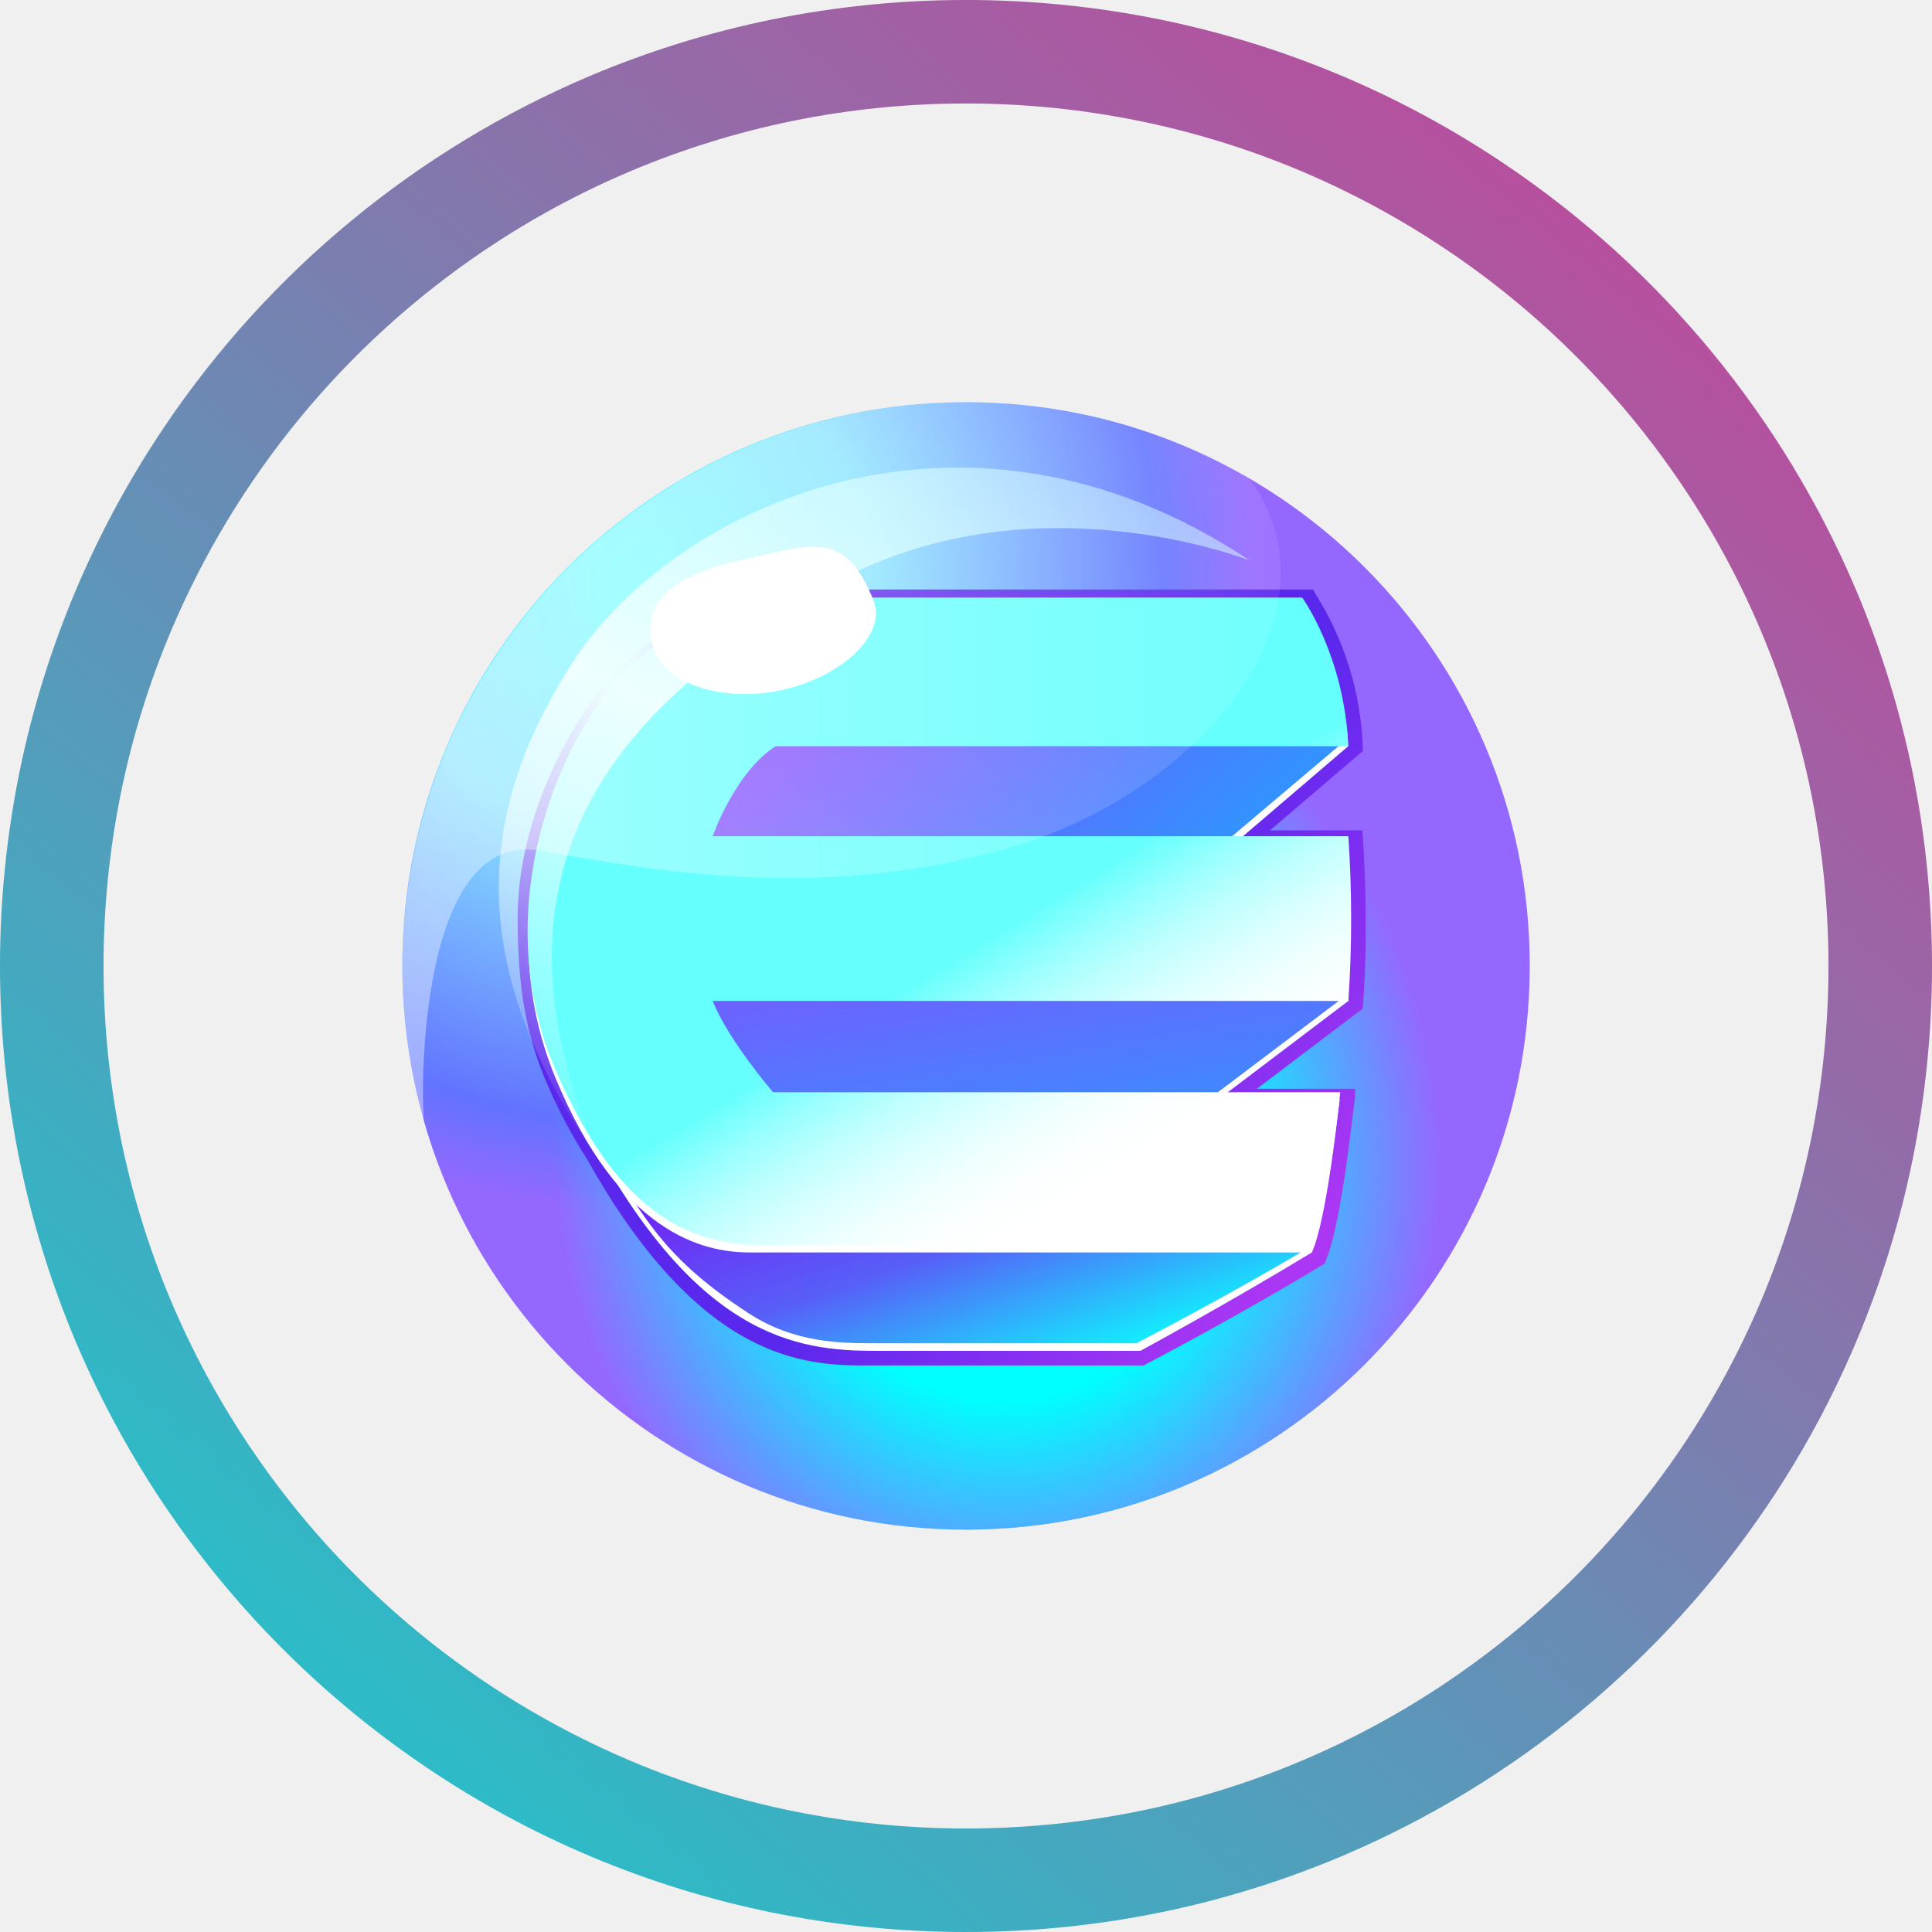
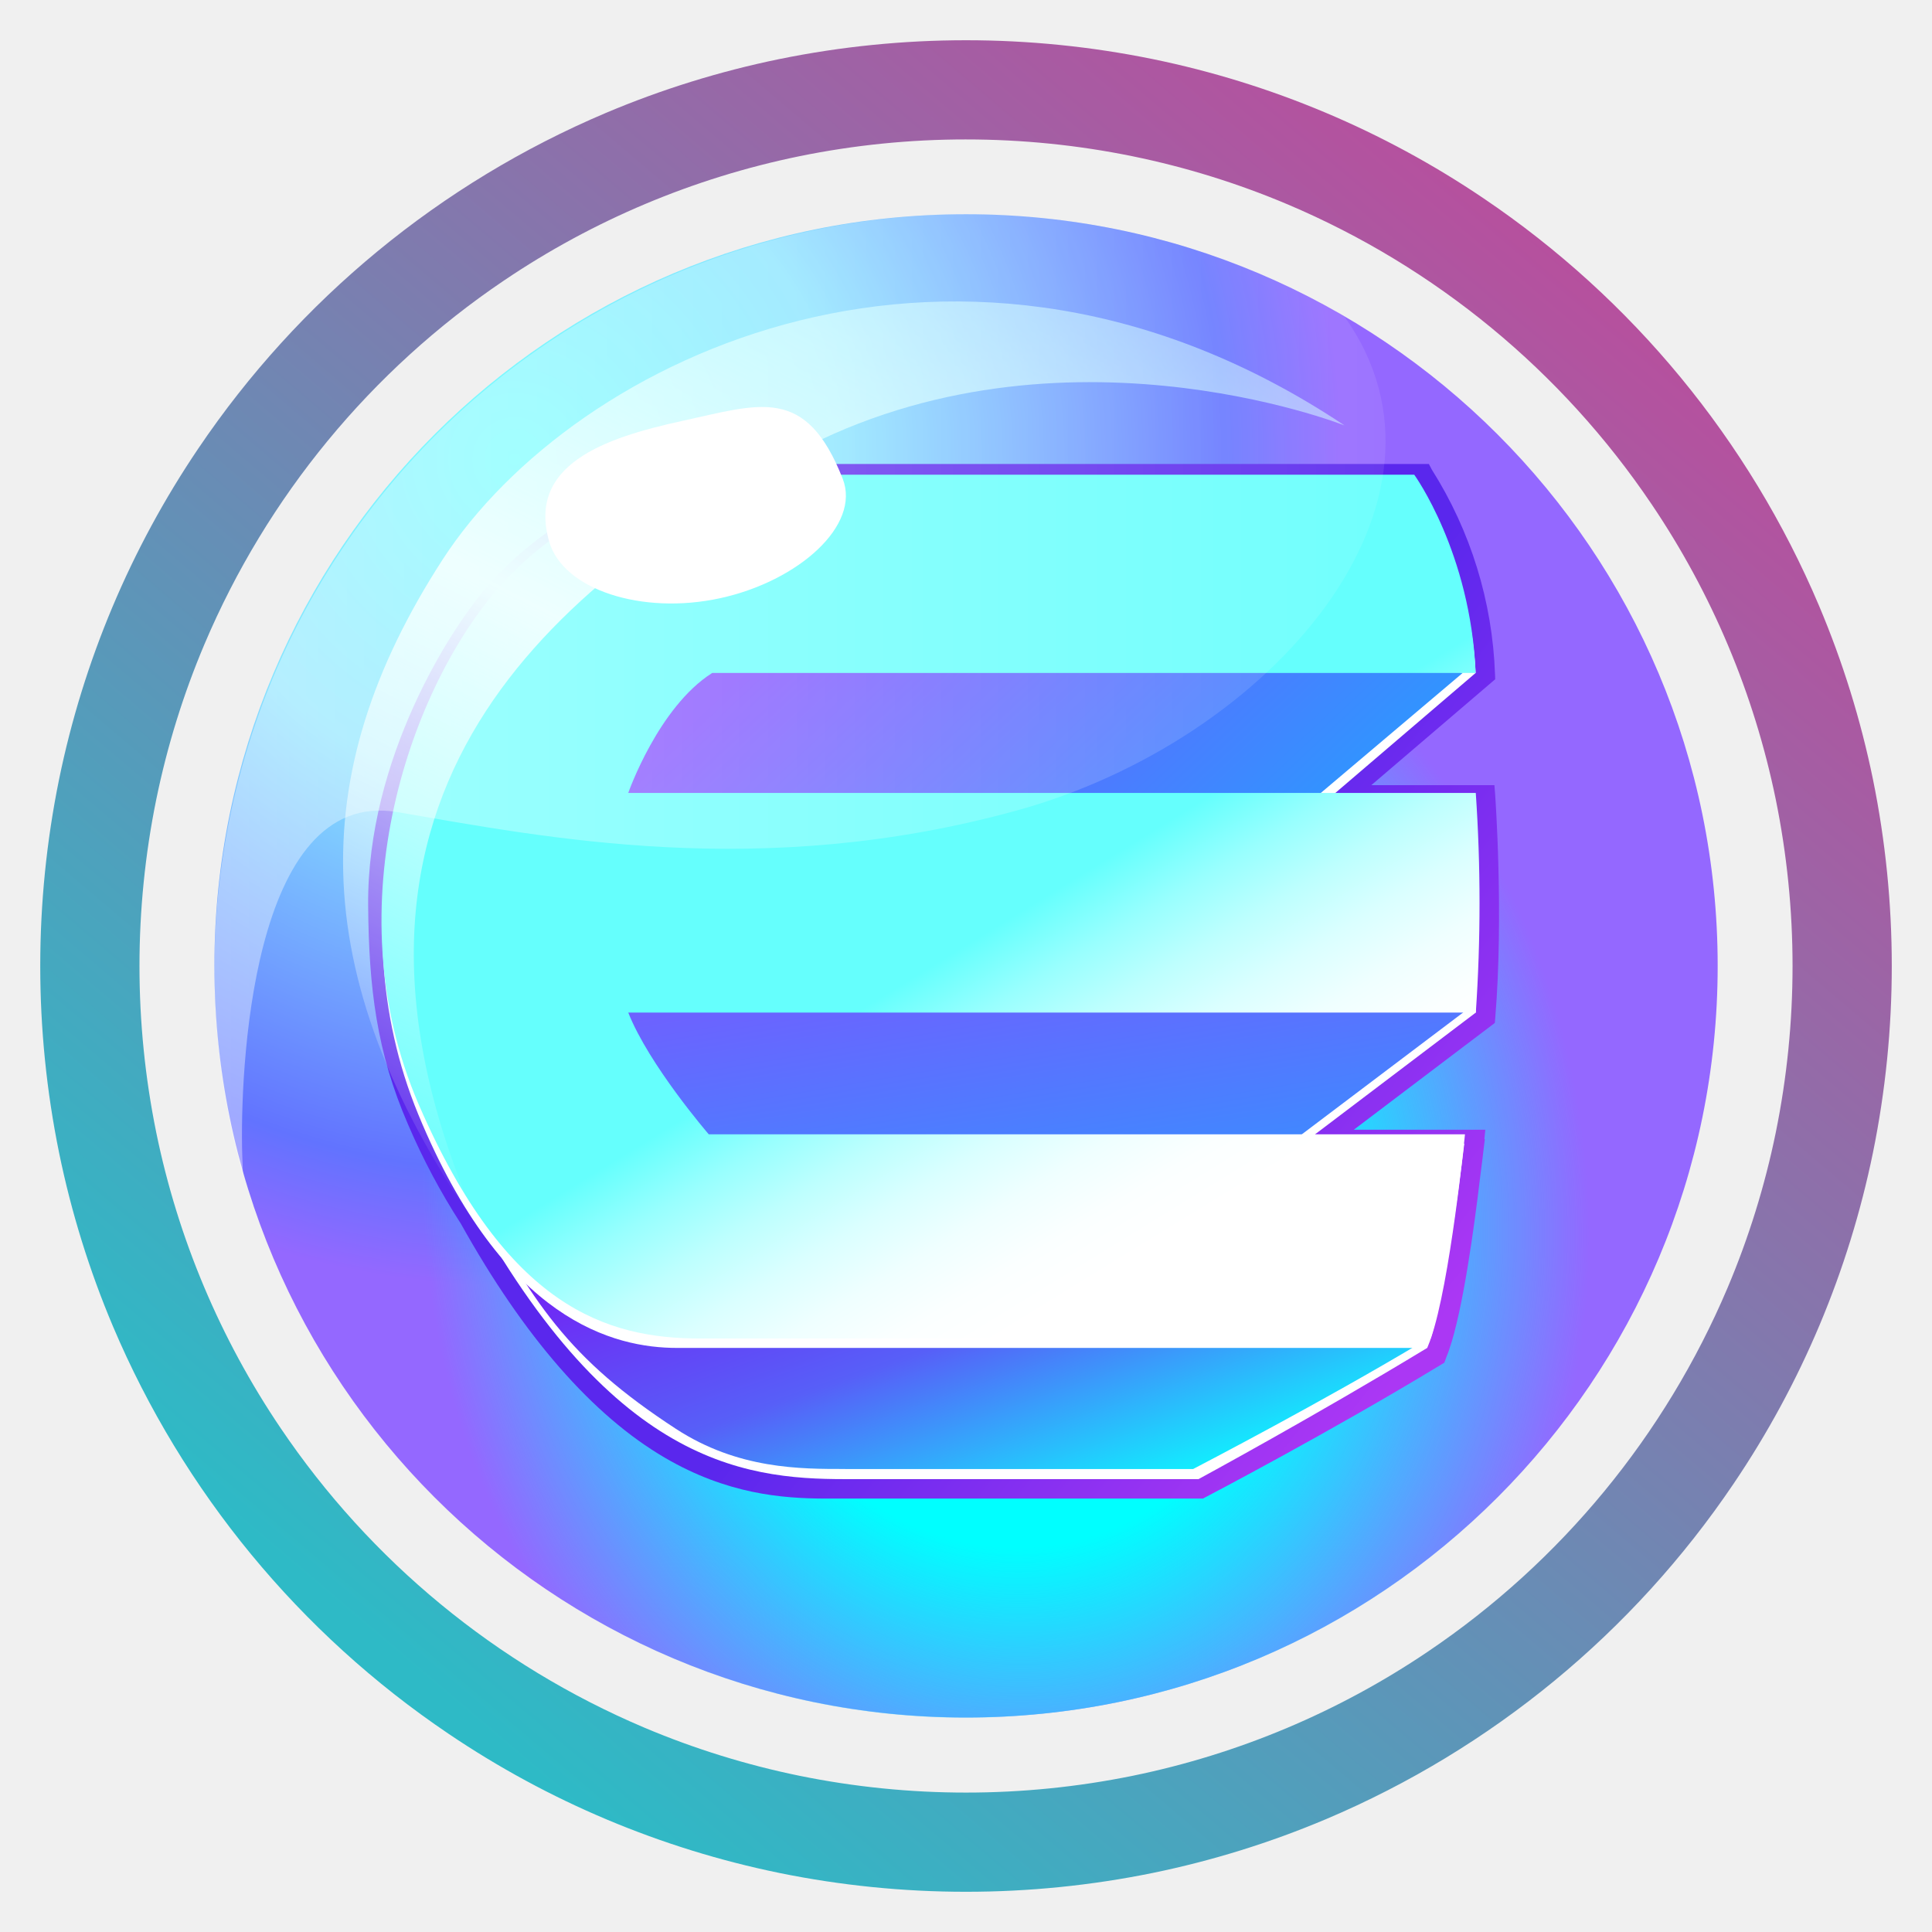
<svg xmlns="http://www.w3.org/2000/svg" id="Group_30952" width="48" height="48" version="1.1" viewBox="0 0 48 48">
  <defs id="defs10">
    <linearGradient id="linear-gradient" x1="215.808" x2="52.736" y1="34.56" y2="226.816" gradientUnits="userSpaceOnUse">
      <stop id="stop2" offset="0" stop-color="#b6509e" />
      <stop id="stop4" offset="1" stop-color="#2ebac6" />
    </linearGradient>
    <linearGradient id="linear-gradient-2" x1=".907" x2=".163" y1=".227" y2=".853" />
  </defs>
-   <g id="Group_29109" transform="matrix(.1875 0 0 .1875 0 0)">
+   <g id="Group_29109" transform="matrix(.17969 0 0 .17969 1 1)">
    <path id="Subtraction_108" fill="url(#linear-gradient)" d="M128 256a129 129 0 0 1-25.8-2.6 127.3 127.3 0 0 1-45.77-19.261 128.37 128.37 0 0 1-46.375-56.315A127.4 127.4 0 0 1 2.6 153.8a129.25 129.25 0 0 1 0-51.593 127.3 127.3 0 0 1 19.26-45.77 128.37 128.37 0 0 1 56.317-46.378A127.3 127.3 0 0 1 102.2 2.6a129.2 129.2 0 0 1 51.593 0 127.3 127.3 0 0 1 45.77 19.26 128.37 128.37 0 0 1 46.375 56.316A127.3 127.3 0 0 1 253.4 102.2a129.25 129.25 0 0 1 0 51.593 127.3 127.3 0 0 1-19.26 45.77 128.4 128.4 0 0 1-56.316 46.375A127.4 127.4 0 0 1 153.8 253.4 129 129 0 0 1 128 256m0-242.287a115 115 0 0 0-23.033 2.322A113.7 113.7 0 0 0 64.1 33.232a114.6 114.6 0 0 0-41.4 50.283 113.7 113.7 0 0 0-6.659 21.452 115.4 115.4 0 0 0 0 46.065 113.7 113.7 0 0 0 17.2 40.866 114.63 114.63 0 0 0 50.282 41.407 113.8 113.8 0 0 0 21.453 6.658 115.4 115.4 0 0 0 46.065 0 113.6 113.6 0 0 0 40.866-17.2 114.6 114.6 0 0 0 41.393-50.278 113.7 113.7 0 0 0 6.659-21.453 115.4 115.4 0 0 0 0-46.065 113.7 113.7 0 0 0-17.2-40.865A114.6 114.6 0 0 0 172.485 22.7a113.7 113.7 0 0 0-21.453-6.659A115 115 0 0 0 128 13.714Z" style="fill:url(#linear-gradient)" />
  </g>
-   <svg id="g1" width="30" height="30" x="9" y="9" viewBox="0 0 256 256">
+   <svg id="g1" width="40" height="40" x="4" y="4" viewBox="0 0 256 256">
    <defs>
      <linearGradient id="prefix__linear-gradient" x1=".636" x2=".997" y1=".506" y2=".764" gradientUnits="objectBoundingBox">
        <stop offset="0" stop-color="#5a27ed" />
        <stop offset="1" stop-color="#ab37f4" />
      </linearGradient>
      <linearGradient id="prefix__linear-gradient-2" x1=".039" x2=".877" y1=".245" y2=".957" gradientUnits="objectBoundingBox">
        <stop offset="0" stop-color="#7618f4" />
        <stop offset=".504" stop-color="#575ff8" />
        <stop offset="1" stop-color="#09ffff" />
      </linearGradient>
      <linearGradient id="prefix__linear-gradient-3" x1=".17" x2=".918" y1=".498" y2=".744" gradientUnits="objectBoundingBox">
        <stop offset="0" stop-color="#7f4cff" />
        <stop offset="1" stop-color="#3095ff" />
      </linearGradient>
      <linearGradient id="prefix__linear-gradient-4" x1=".14" x2=".791" y1=".056" y2="1.241" gradientUnits="objectBoundingBox">
        <stop offset="0" stop-color="#7f52ff" />
        <stop offset="1" stop-color="#3096ff" />
      </linearGradient>
      <linearGradient id="prefix__linear-gradient-5" x1=".81" x2=".575" y1=".81" y2=".511" gradientUnits="objectBoundingBox">
        <stop offset="0" stop-color="#fff" />
        <stop offset=".157" stop-color="#fbffff" />
        <stop offset=".319" stop-color="#efffff" />
        <stop offset=".483" stop-color="#daffff" />
        <stop offset=".648" stop-color="#bdfffe" />
        <stop offset=".814" stop-color="#98fffe" />
        <stop offset=".979" stop-color="#6bfffd" />
        <stop offset="1" stop-color="#65fffd" />
      </linearGradient>
      <linearGradient id="prefix__linear-gradient-6" x1=".126" x2=".692" y1=".992" y2="-.06" gradientUnits="objectBoundingBox">
        <stop offset="0" stop-color="#fff" stop-opacity="0" />
        <stop offset=".515" stop-color="#e6ffff" />
        <stop offset="1" stop-color="#ceffff" stop-opacity=".502" />
      </linearGradient>
      <linearGradient id="prefix__linear-gradient-7" x2="1" y1=".5" y2=".5" gradientUnits="objectBoundingBox">
        <stop offset="0" stop-color="#fff" />
        <stop offset=".867" stop-color="#fff" stop-opacity=".306" />
        <stop offset="1" stop-color="#fff" stop-opacity=".2" />
      </linearGradient>
      <radialGradient id="prefix__radial-gradient" cx=".197" cy=".16" r=".555" gradientUnits="objectBoundingBox">
        <stop offset="0" stop-color="#7ff" />
        <stop offset=".394" stop-color="#87e4ff" />
        <stop offset=".861" stop-color="#6273ff" />
        <stop offset="1" stop-color="#9468ff" />
      </radialGradient>
      <radialGradient id="prefix__radial-gradient-2" cx=".502" cy=".478" r=".554" gradientTransform="matrix(.819 -.106 .101 1.15 .031 -.033)" gradientUnits="objectBoundingBox">
        <stop offset=".497" stop-color="#0ff" />
        <stop offset="1" stop-color="#00f4ff" stop-opacity="0" />
      </radialGradient>
      <clipPath id="prefix__clip-path">
        <circle id="prefix__Ellipse_1482" cx="119.514" cy="119.514" r="119.514" data-name="Ellipse 1482" transform="rotate(-4.226 238.728 8.808)" />
      </clipPath>
      <style>.prefix__cls-5{fill:#fff}</style>
    </defs>
    <g id="prefix__Group_27940" data-name="Group 27940" transform="translate(2459 19192)">
      <g id="prefix__图层_1" transform="translate(-2459 -19192)">
        <g id="prefix__Group_27939" data-name="Group 27939">
          <g id="prefix__Group_27938" data-name="Group 27938">
            <g id="prefix__Group_27936" data-name="Group 27936">
              <g id="prefix__Group_27935" data-name="Group 27935">
                <path id="prefix__Path_10164" fill="url(#prefix__radial-gradient)" d="M478.5 533.344A119.514 119.514 0 1 1 358.984 413.83 119.513 119.513 0 0 1 478.5 533.344" data-name="Path 10164" transform="translate(-230.979 -405.366)" />
                <g id="prefix__Group_27933" data-name="Group 27933">
                  <g id="prefix__Group_27932" clip-path="url(#prefix__clip-path)" data-name="Group 27932">
                    <path id="prefix__Path_10165" fill="url(#prefix__radial-gradient-2)" d="M450.72 537.479c16.465 15.977 29 35.959 31.54 59.866 5.591 52.641-35.353 100.139-91.452 106.1S284.7 671.561 279.111 618.92s26.133-49.072 82.225-55.032c30.612-3.246 79.413-36.088 89.384-26.409" data-name="Path 10165" transform="translate(-244.297 -446.975)" />
                  </g>
                </g>
                <path id="prefix__Path_10166" fill="url(#prefix__linear-gradient)" d="m455.792 526.742-.119-1.541H436.1l19.7-16.84-.033-.81a65.14 65.14 0 0 0-10.043-32.515l-.474-.9h-105.7c-9.984 0-29.38 3.089-43.618 19.014-6.21 6.942-19.514 27.786-19.343 51.166.1 13.159 1.376 23.387 6.342 34.833a106 106 0 0 0 8.41 15.8c10.03 17.993 20.963 30.519 32.495 37.237 9.767 5.684 18.414 6.454 25.593 6.454h59.912l.356-.2c.2-.1 19.8-10.346 37.5-21.1l.514-.31.2-.553c.059-.171.125-.336.184-.494a10 10 0 0 0 .389-1.047c2.18-6.243 4-19.666 4.88-27.088.356-2.707.56-4.485.56-4.5l.224-1.857h-.072l.151-1.5h-20.91l22.418-16.979.066-.744c1.367-16.513-.001-35.335-.009-35.526" data-name="Path 10166" transform="translate(-243.651 -425.957)" />
                <g id="prefix__Group_27934" data-name="Group 27934" transform="translate(35.065 49.876)">
                  <path id="prefix__Path_10167" d="M374.866 658.688s-19.633 1.89-77.516-13.218c23.617 46.062 45.733 48.571 62.191 48.571h56.171s18.658-10.116 36.361-20.864z" class="prefix__cls-5" data-name="Path 10167" transform="translate(-285.805 -534.326)" />
                  <path id="prefix__Path_10168" fill="url(#prefix__linear-gradient-2)" d="M360.892 693.493c-7.093 0-17.051.059-26.93-6.382-17.183-11.2-22.853-20.028-32.673-38.521 44.126 11.328 65.293 12.586 72.425 12.586 1.3 0 2.088-.046 2.437-.072l76.212 12.355c-15.615 9.332-34.043 18.928-36.163 20.041h-55.308z" data-name="Path 10168" transform="translate(-287.15 -535.391)" />
                  <path id="prefix__Path_10169" d="M331.813 583.851s-9.49-11-12.8-19.356l107.357 19.356 27.516-20.838c-.033-17.09-.105-33.443-.105-33.443H319.017s4.762-13.653 13.343-19.079l98.3 18.362 23.2-19.843c-.935-18.664-9.872-30.038-9.872-30.038H340.243c-9.056 0-27.562 2-41.5 17.584s-26.357 50.323-12.994 82.686c13.574 32.87 31.191 37.092 41.149 37.092h119.266c.165-.481.4-.929.56-1.488 2.871-9.708 5.328-30.987 5.328-30.987H331.813z" class="prefix__cls-5" data-name="Path 10169" transform="translate(-279.89 -477.482)" />
                  <path id="prefix__Path_10170" fill="url(#prefix__linear-gradient-3)" d="M376.256 495.64s-38.745 7.554-40.635 8.5-9.451 34.965-9.451 34.965H438.7l28.856-24.405z" data-name="Path 10170" transform="translate(-295.644 -483.173)" />
                  <path id="prefix__Path_10171" fill="url(#prefix__linear-gradient-4)" d="M377.379 577.64s-38.745 7.561-40.628 8.509-9.451 34.958-9.451 34.958h108.378l33.122-25.013z" data-name="Path 10171" transform="translate(-296.03 -511.168)" />
                  <path id="prefix__Path_10172" fill="url(#prefix__linear-gradient-5)" d="M453.82 562.241H319.052c3.306 8.364 12.8 19.356 12.8 19.356h120.242s-2.364 23.729-5.433 32.469h-116.2c-14.812 0-30.736-4.959-44.672-37.085s-.942-67.1 12.994-82.686 32.442-17.584 41.491-17.584h103.752s8.983 12.395 9.767 31.527H332.4c-8.581 5.433-13.35 19.079-13.35 19.079h134.763a257 257 0 0 1 .007 34.924" data-name="Path 10172" transform="translate(-279.82 -476.71)" />
                </g>
              </g>
              <path id="prefix__Path_10173" fill="url(#prefix__linear-gradient-6)" d="M429.78 454.607s-46.878-18.6-89.186 5.328c-37.079 20.976-79.136 54.5-47.9 123.308-28.221-40.266-28.524-72.985-6.362-107.265 20.95-32.402 82.613-61.947 143.448-21.371" data-name="Path 10173" transform="translate(-241.586 -412.555)" />
            </g>
            <g id="prefix__Group_27937" data-name="Group 27937" transform="translate(8.49 8.424)">
              <path id="prefix__Path_10174" fill="url(#prefix__linear-gradient-7)" d="M358.878 413.77a120.086 120.086 0 0 0-114.864 152.813s-.053-1.153-.119-3.253c-.382-12.493 1.232-58.457 24.691-54.452s57.8 10.952 98.433-.25 73.018-49.2 52.147-78.537c.006-.001-24.434-16.321-60.288-16.321" data-name="Path 10174" opacity=".4" transform="translate(-239.468 -413.77)" />
            </g>
            <path id="prefix__Path_10175" d="M366.652 471.774c2.911 7.409-7.027 16.28-19.475 18.994s-24.994-1.357-27.193-9c-3.491-12.138 8.614-16.458 21.062-19.165s19.754-5.733 25.606 9.171" class="prefix__cls-5" data-name="Path 10175" transform="translate(-258.259 -421.253)" />
          </g>
        </g>
      </g>
    </g>
  </svg>
</svg>
